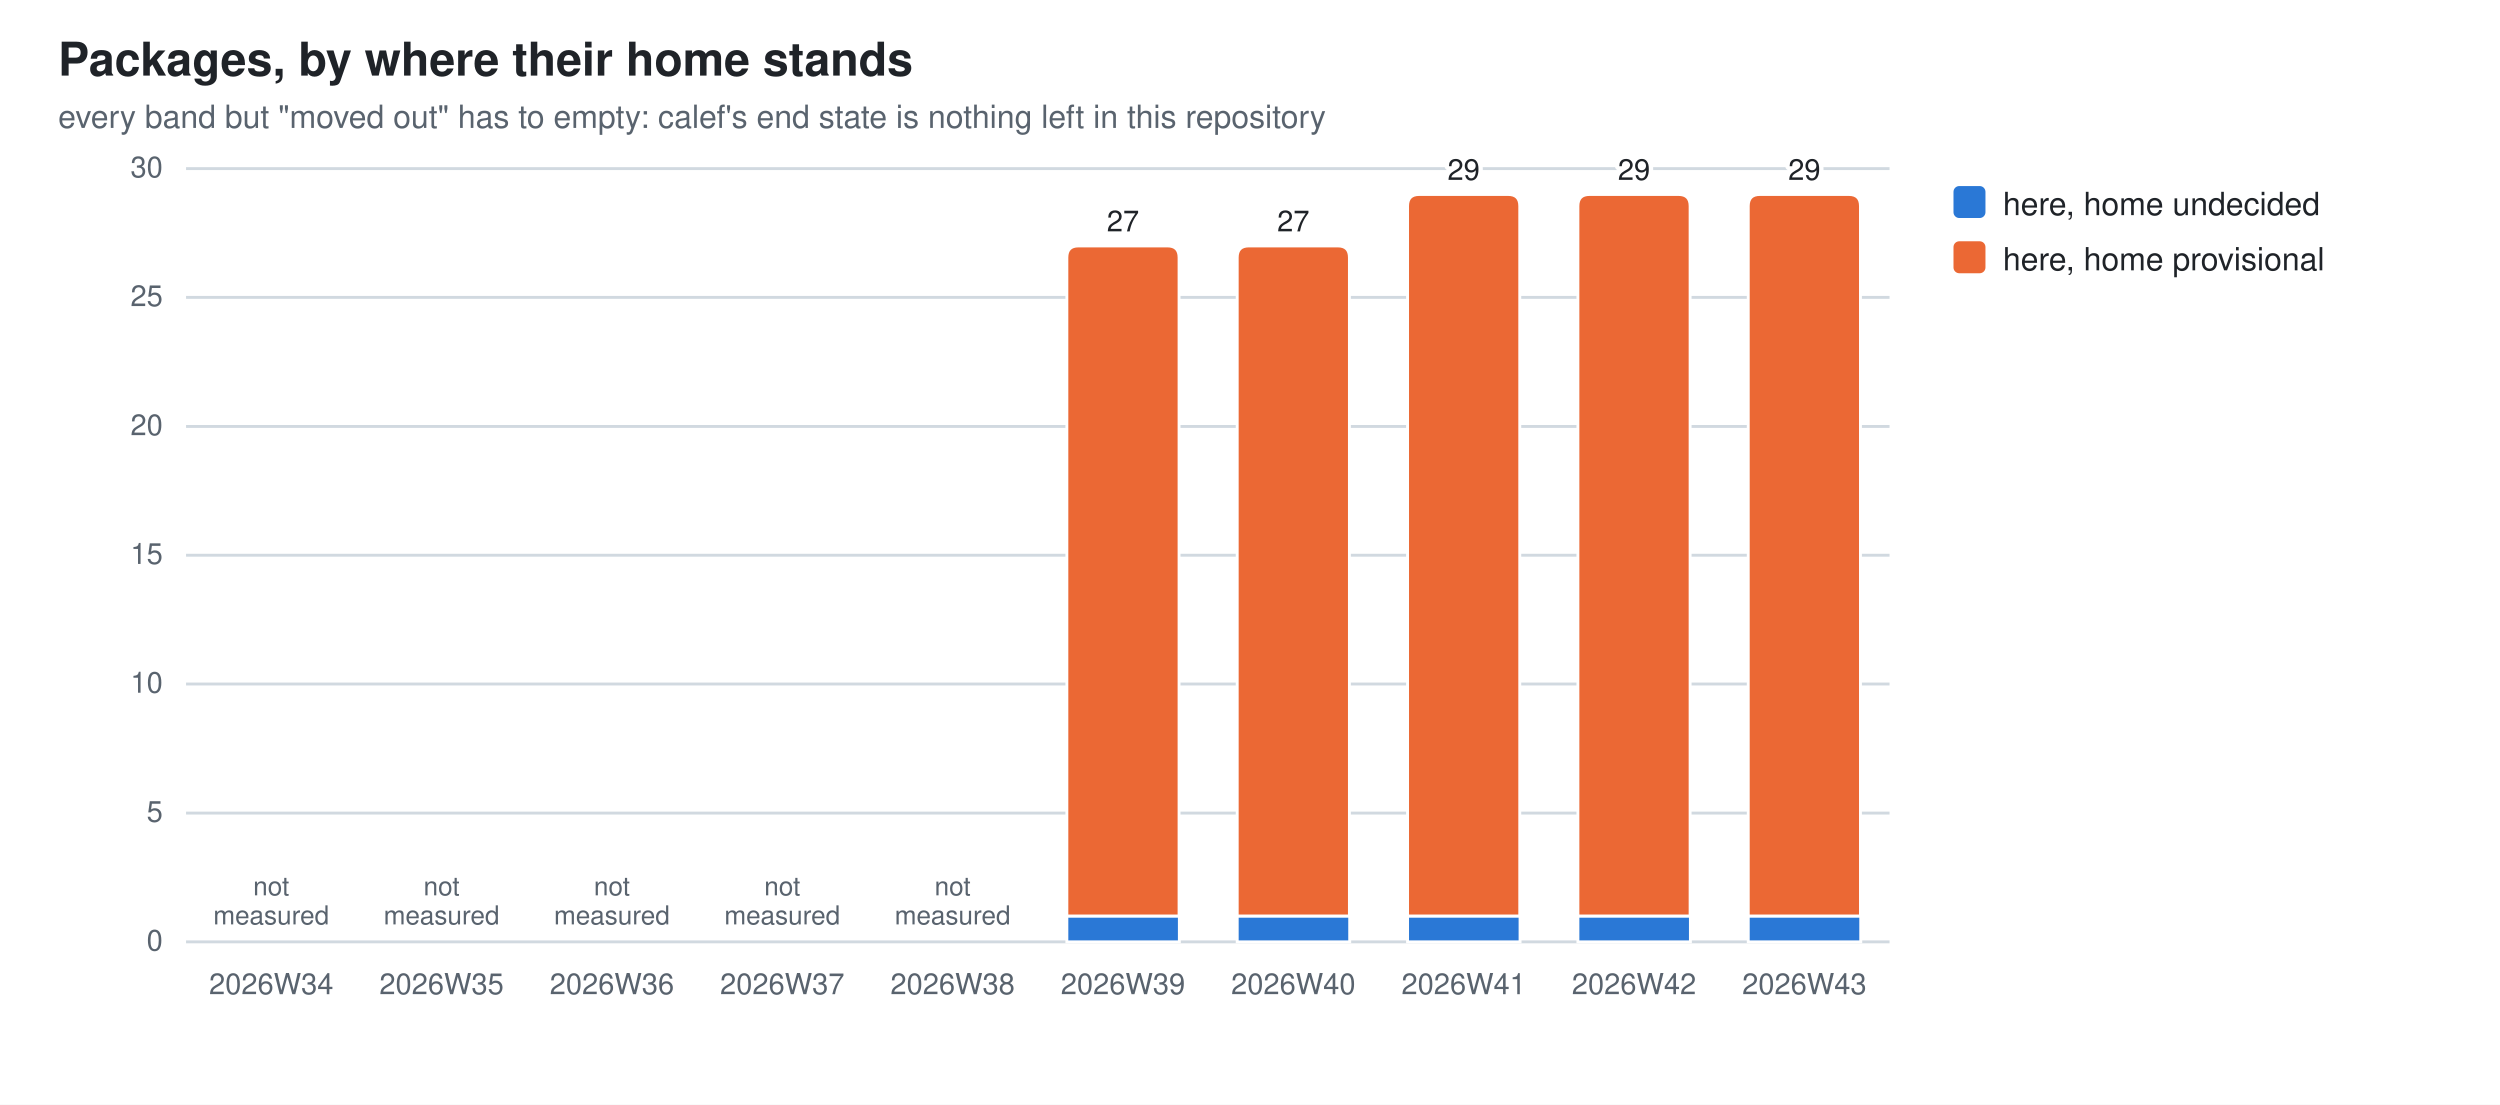
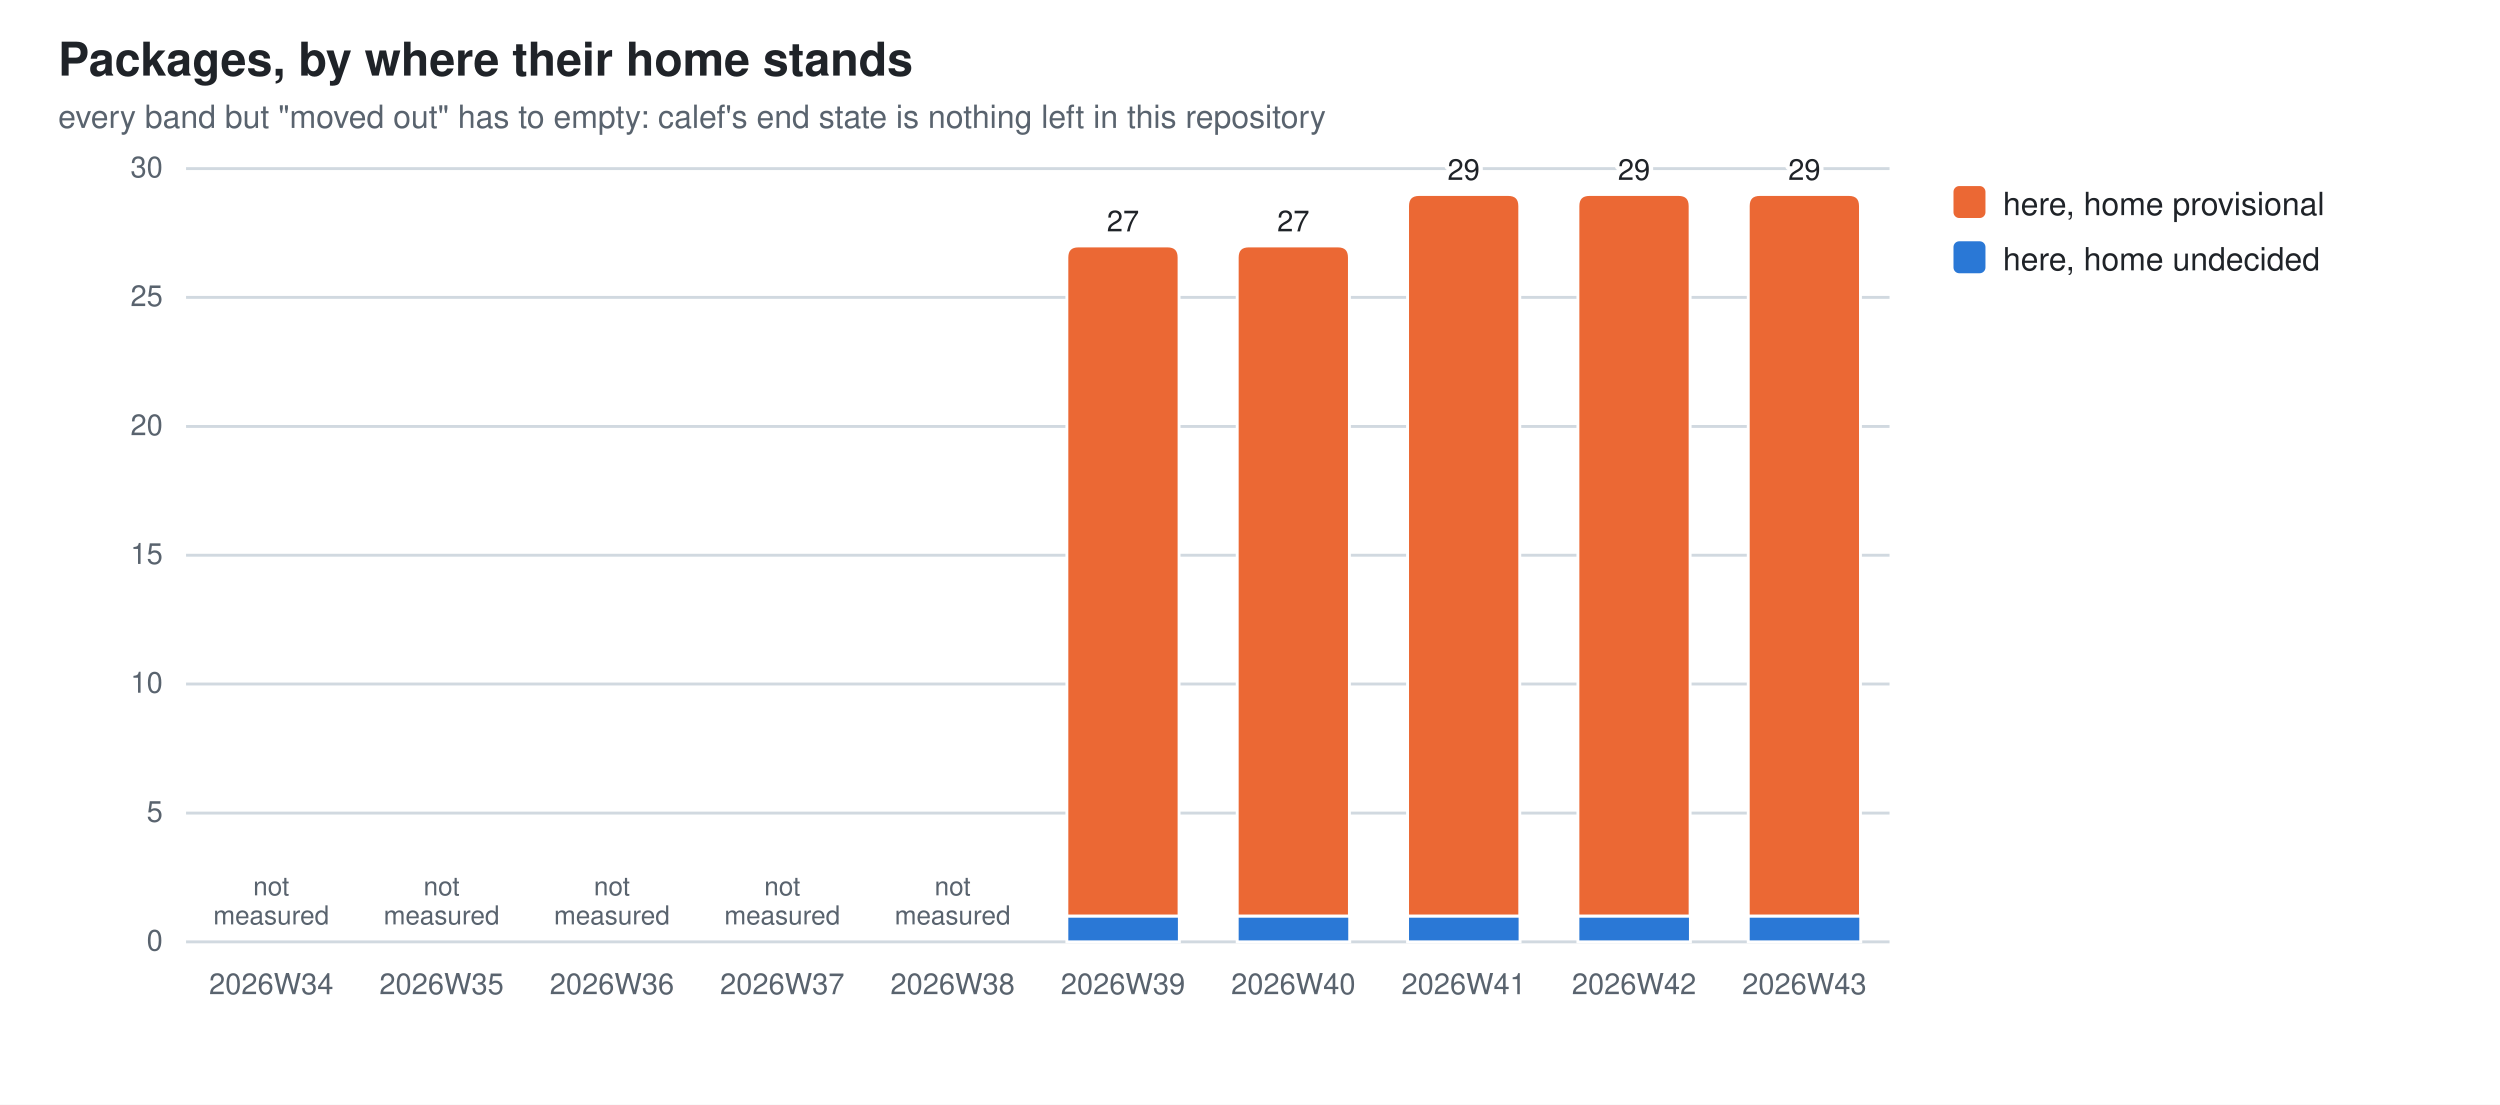
<svg xmlns="http://www.w3.org/2000/svg" width="860" height="380" viewBox="0 0 860 380" role="img" aria-label="Packages, by where their home stands">
  <style>
  .bg{fill:#ffffff} .fg{fill:#1f2328} .mut{fill:#59636e} .grid{stroke:#d1d9e0}
  .seg{stroke:#ffffff;stroke-width:1}
  .val{paint-order:stroke;stroke:#ffffff;stroke-width:3px;stroke-linejoin:round}
  .s0{fill:#2a78d6}  .s1{fill:#eb6834}
  @media (prefers-color-scheme: dark){
    .bg{fill:#0d1117} .fg{fill:#e6edf3} .mut{fill:#9198a1} .grid{stroke:#30363d}
    .seg{stroke:#0d1117} .val{stroke:#0d1117} .s0{fill:#3987e5} .s1{fill:#d95926}}
  text{font-family:-apple-system,BlinkMacSystemFont,"Segoe UI",Helvetica,Arial,sans-serif}
</style>
  <rect class="bg" width="860" height="380" />
  <text class="fg" x="20" y="26" font-size="16" font-weight="600">Packages, by where their home stands</text>
  <text class="mut" x="20" y="44" font-size="11">every band but "moved out" has to empty: calef's end state is nothing left in this repository</text>
  <line class="grid" x1="64" y1="324.0" x2="650.0" y2="324.0" stroke-width="1" />
  <text class="mut" x="56" y="327.0" font-size="10" text-anchor="end">0</text>
  <line class="grid" x1="64" y1="279.7" x2="650.0" y2="279.7" stroke-width="1" />
  <text class="mut" x="56" y="282.7" font-size="10" text-anchor="end">5</text>
  <line class="grid" x1="64" y1="235.3" x2="650.0" y2="235.3" stroke-width="1" />
  <text class="mut" x="56" y="238.3" font-size="10" text-anchor="end">10</text>
  <line class="grid" x1="64" y1="191.0" x2="650.0" y2="191.0" stroke-width="1" />
  <text class="mut" x="56" y="194.0" font-size="10" text-anchor="end">15</text>
  <line class="grid" x1="64" y1="146.7" x2="650.0" y2="146.7" stroke-width="1" />
  <text class="mut" x="56" y="149.7" font-size="10" text-anchor="end">20</text>
  <line class="grid" x1="64" y1="102.3" x2="650.0" y2="102.3" stroke-width="1" />
  <text class="mut" x="56" y="105.3" font-size="10" text-anchor="end">25</text>
  <line class="grid" x1="64" y1="58.0" x2="650.0" y2="58.0" stroke-width="1" />
  <text class="mut" x="56" y="61.0" font-size="10" text-anchor="end">30</text>
  <text class="mut" x="93.3" y="342" font-size="10" text-anchor="middle">2026W34</text>
  <text class="mut" x="93.3" y="308.0" font-size="9" text-anchor="middle">not<tspan x="93.3" dy="10">measured</tspan>
  </text>
  <text class="mut" x="151.9" y="342" font-size="10" text-anchor="middle">2026W35</text>
  <text class="mut" x="151.9" y="308.0" font-size="9" text-anchor="middle">not<tspan x="151.9" dy="10">measured</tspan>
  </text>
  <text class="mut" x="210.5" y="342" font-size="10" text-anchor="middle">2026W36</text>
  <text class="mut" x="210.5" y="308.0" font-size="9" text-anchor="middle">not<tspan x="210.5" dy="10">measured</tspan>
  </text>
  <text class="mut" x="269.1" y="342" font-size="10" text-anchor="middle">2026W37</text>
  <text class="mut" x="269.1" y="308.0" font-size="9" text-anchor="middle">not<tspan x="269.1" dy="10">measured</tspan>
  </text>
  <text class="mut" x="327.7" y="342" font-size="10" text-anchor="middle">2026W38</text>
  <text class="mut" x="327.7" y="308.0" font-size="9" text-anchor="middle">not<tspan x="327.7" dy="10">measured</tspan>
  </text>
  <rect class="seg s0" x="367.0" y="315.1" width="38.7" height="8.9" />
  <path class="seg s1" d="M367.0,315.1 V88.6 Q367.0,84.6 371.0,84.6 H401.6 Q405.6,84.6 405.6,88.6 V315.1 Z" />
  <text class="mut" x="386.3" y="342" font-size="10" text-anchor="middle">2026W39</text>
  <text class="fg val" x="386.3" y="79.6" font-size="10" text-anchor="middle">27</text>
  <rect class="seg s0" x="425.6" y="315.1" width="38.7" height="8.9" />
  <path class="seg s1" d="M425.6,315.1 V88.6 Q425.6,84.6 429.6,84.6 H460.2 Q464.2,84.6 464.2,88.6 V315.1 Z" />
  <text class="mut" x="444.9" y="342" font-size="10" text-anchor="middle">2026W40</text>
  <text class="fg val" x="444.9" y="79.6" font-size="10" text-anchor="middle">27</text>
  <rect class="seg s0" x="484.2" y="315.1" width="38.7" height="8.9" />
  <path class="seg s1" d="M484.2,315.1 V70.9 Q484.2,66.9 488.2,66.9 H518.8 Q522.8,66.9 522.8,70.9 V315.1 Z" />
  <text class="mut" x="503.5" y="342" font-size="10" text-anchor="middle">2026W41</text>
  <text class="fg val" x="503.5" y="61.9" font-size="10" text-anchor="middle">29</text>
  <rect class="seg s0" x="542.8" y="315.1" width="38.7" height="8.9" />
  <path class="seg s1" d="M542.8,315.1 V70.9 Q542.8,66.9 546.8,66.9 H577.4 Q581.4,66.9 581.4,70.9 V315.1 Z" />
  <text class="mut" x="562.1" y="342" font-size="10" text-anchor="middle">2026W42</text>
  <text class="fg val" x="562.1" y="61.9" font-size="10" text-anchor="middle">29</text>
  <rect class="seg s0" x="601.4" y="315.1" width="38.7" height="8.9" />
  <path class="seg s1" d="M601.4,315.1 V70.9 Q601.4,66.9 605.4,66.9 H636.0 Q640.0,66.9 640.0,70.9 V315.1 Z" />
  <text class="mut" x="620.7" y="342" font-size="10" text-anchor="middle">2026W43</text>
  <text class="fg val" x="620.7" y="61.9" font-size="10" text-anchor="middle">29</text>
-   <rect class="s0" x="672" y="64" width="11" height="11" rx="2" />
+   <rect class="s1" x="672" y="64" width="11" height="11" rx="2" />
  <text class="fg" y="74" font-size="11">
+     <tspan x="689" dy="0">here, home provisional</tspan>
+   </text>
+   <rect class="s0" x="672" y="83" width="11" height="11" rx="2" />
+   <text class="fg" y="93" font-size="11">
    <tspan x="689" dy="0">here, home undecided</tspan>
  </text>
-   <rect class="s1" x="672" y="83" width="11" height="11" rx="2" />
-   <text class="fg" y="93" font-size="11">
-     <tspan x="689" dy="0">here, home provisional</tspan>
-   </text>
</svg>
